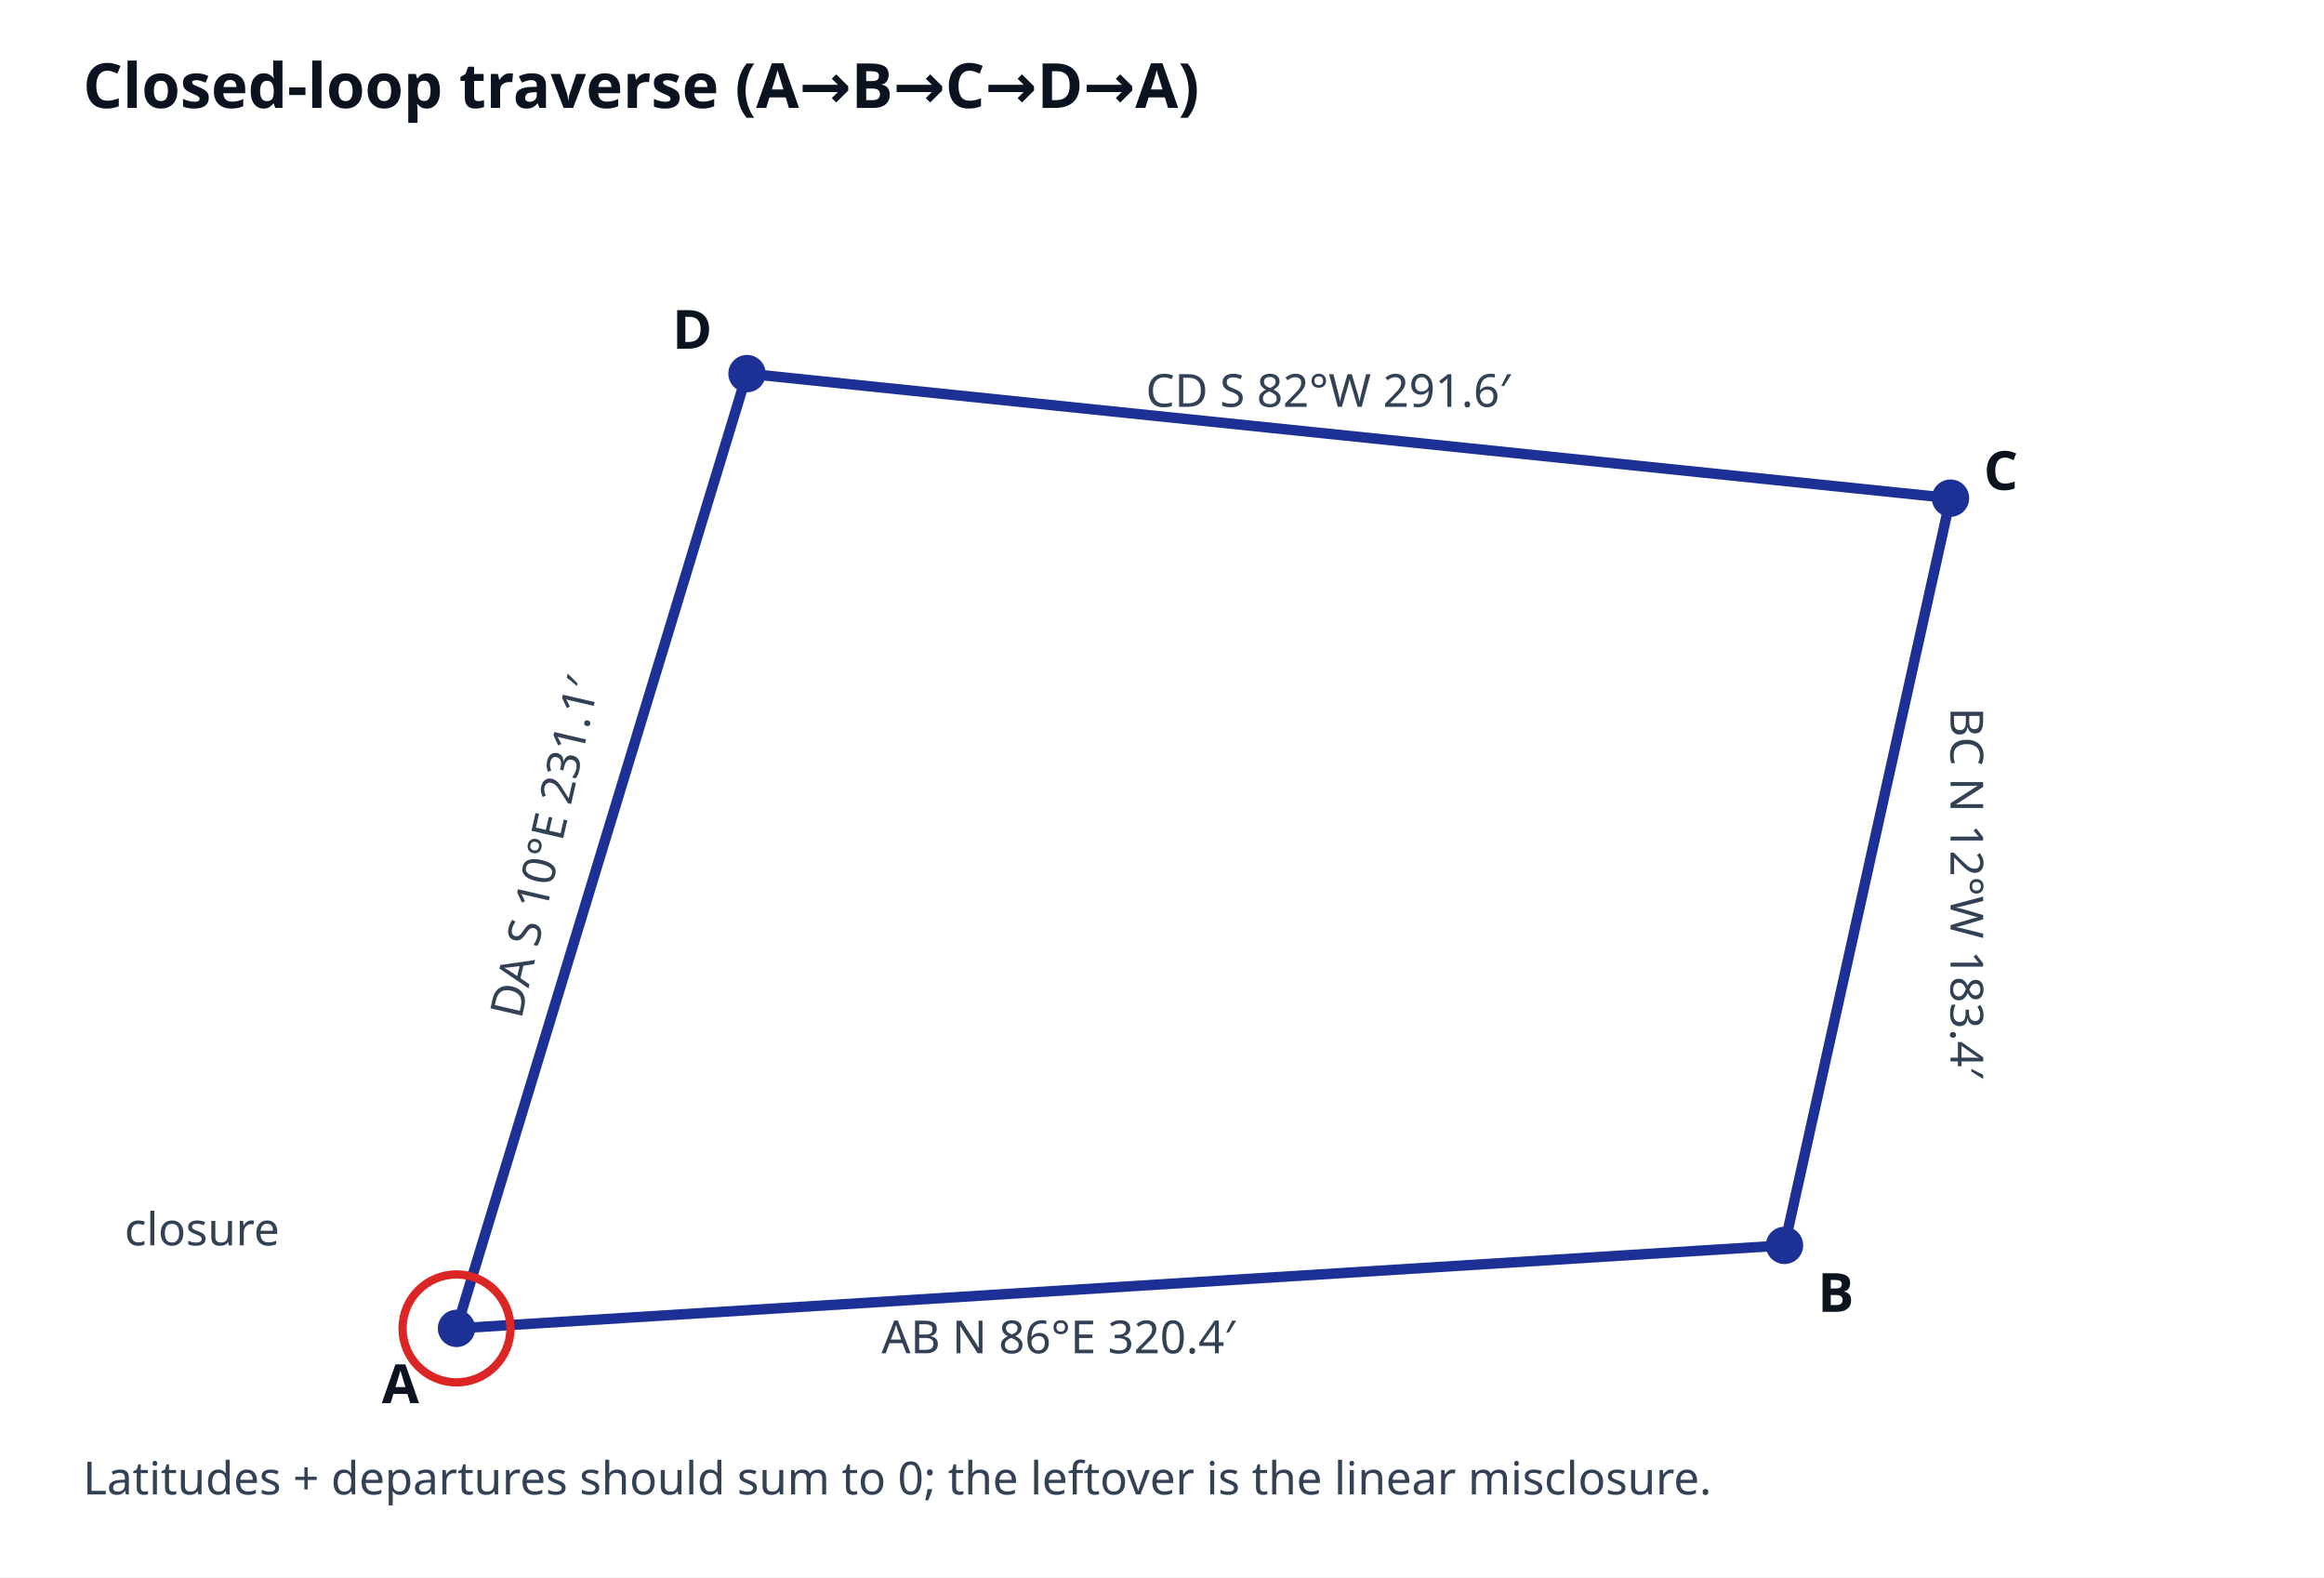
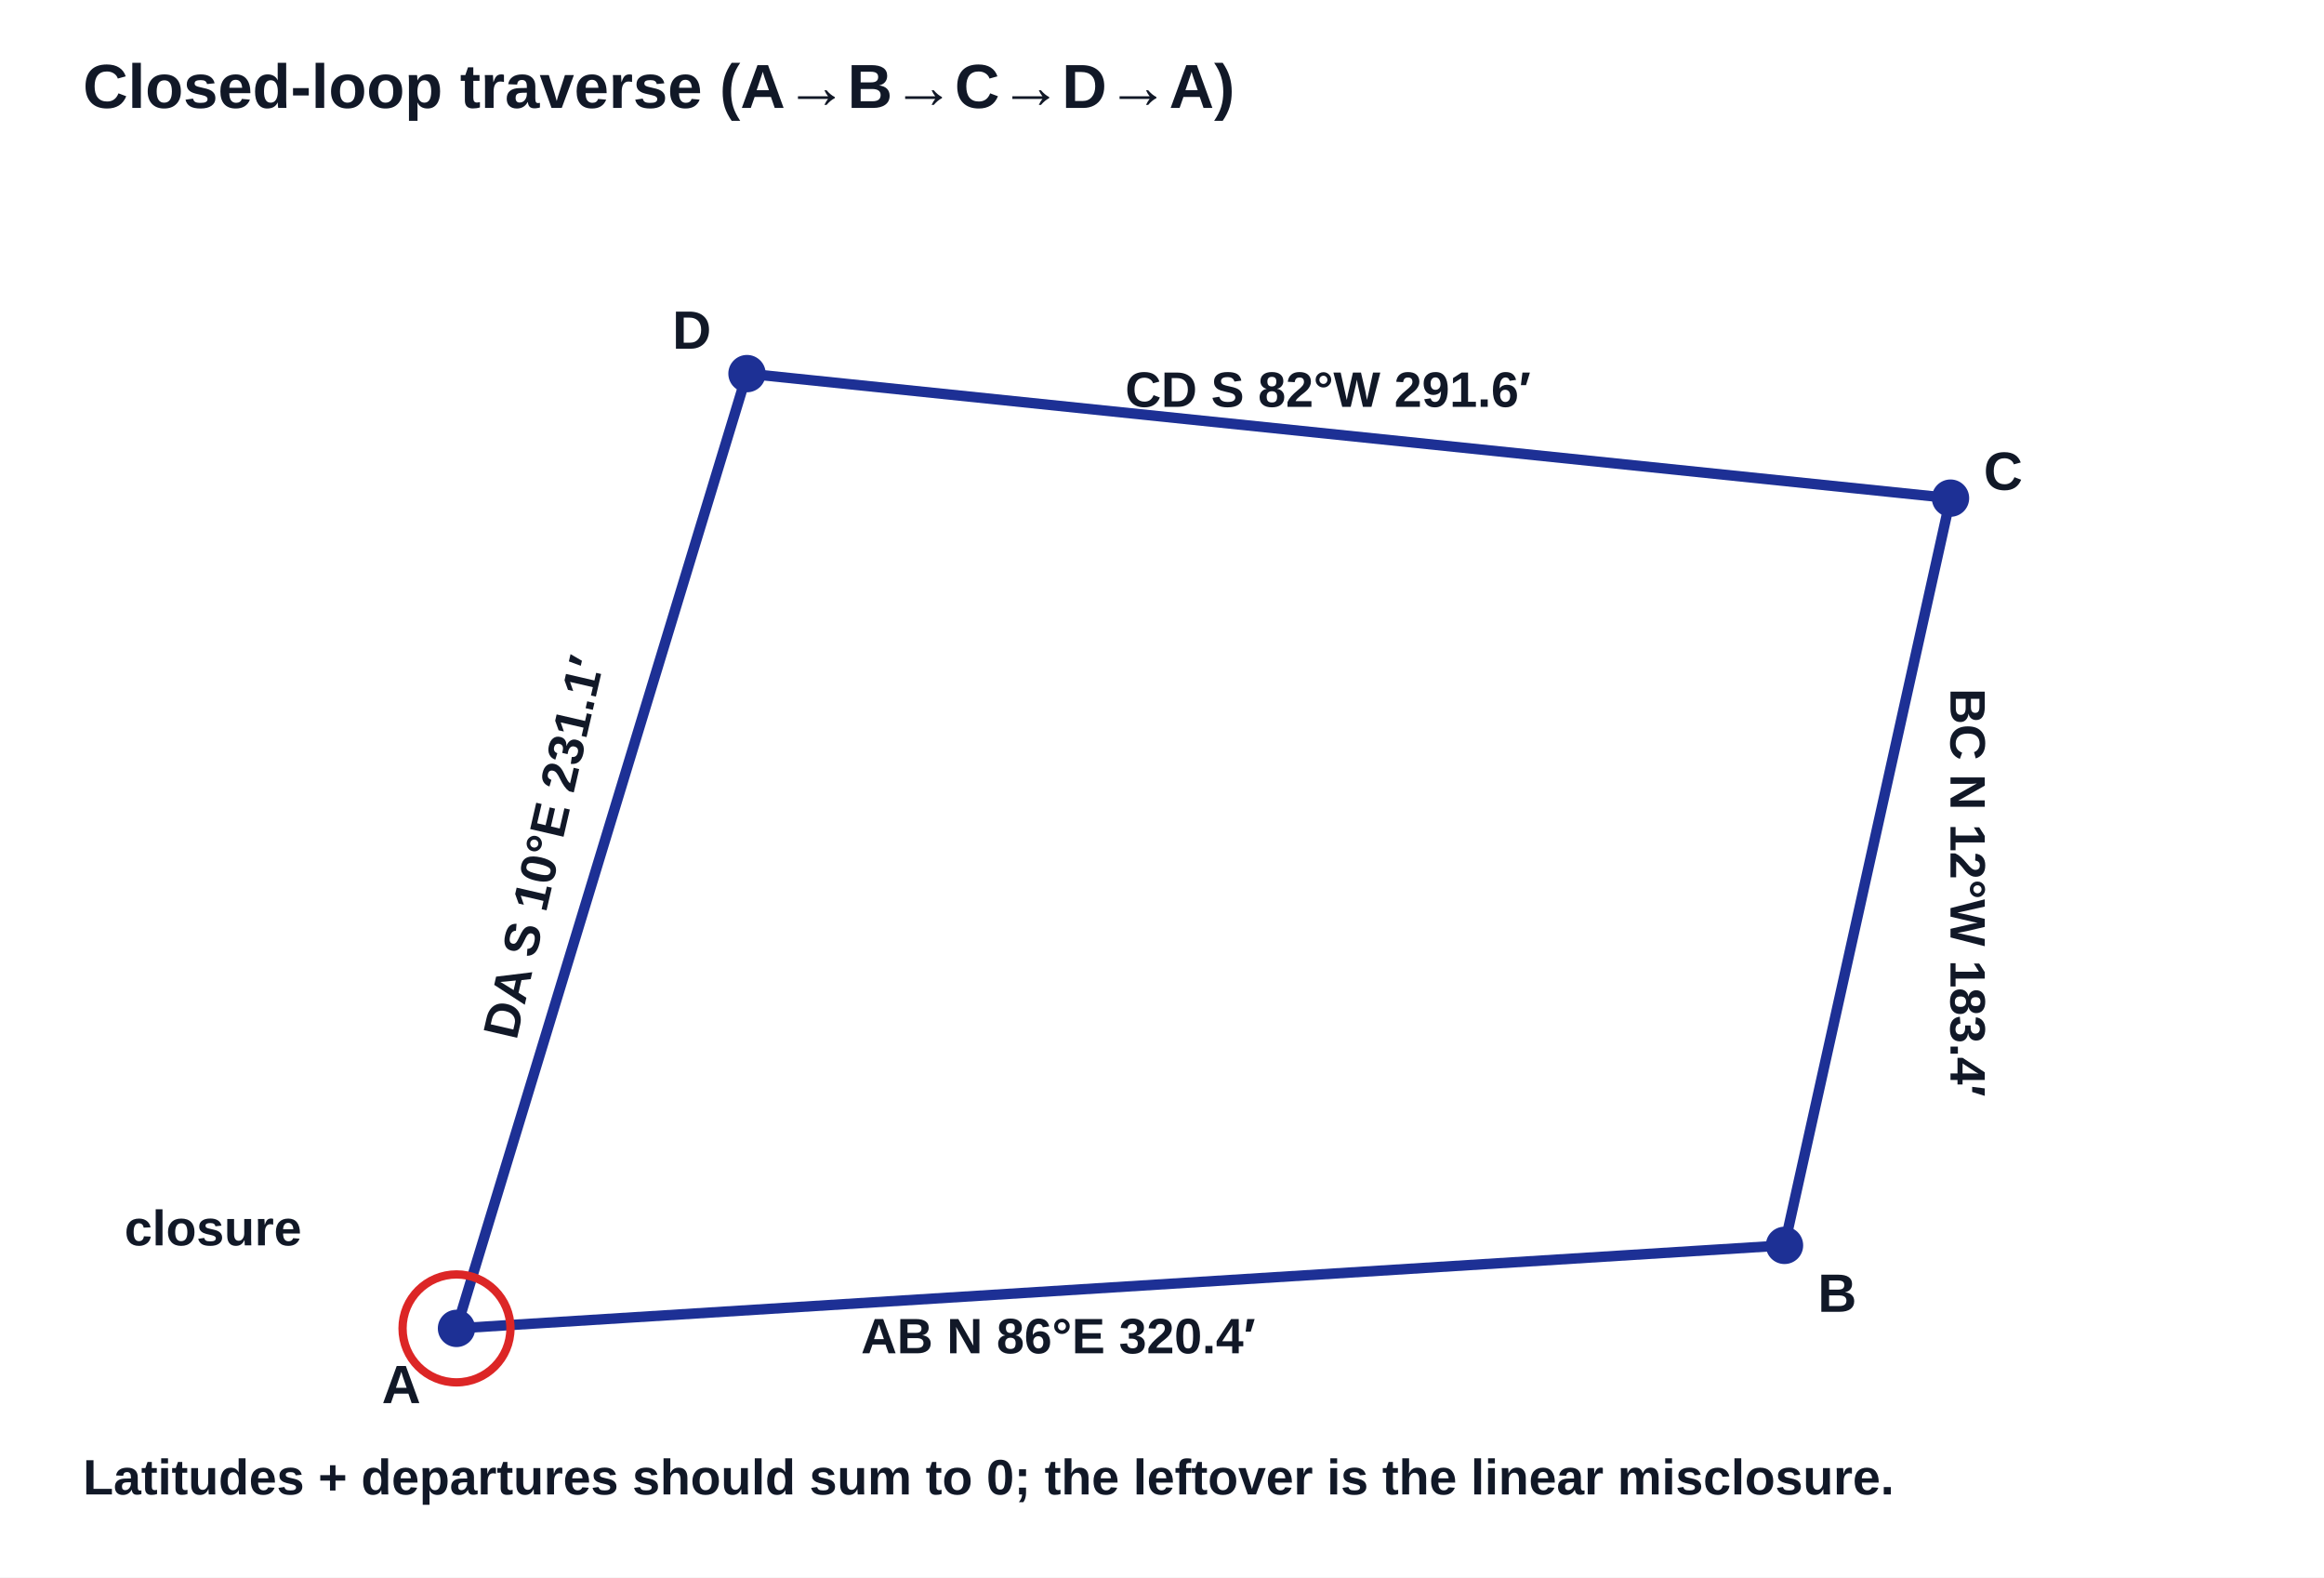
<svg xmlns="http://www.w3.org/2000/svg" viewBox="0 0 560 380" role="img" aria-label="A closed-loop traverse A-B-C-D-A with interior angles and course bearings and distances, and a small closure error at the start point.">
-   <style>
+   <style>text{stroke:none;paint-order:fill}
    .edge{fill:none;stroke:#1d3095;stroke-width:2.5}
    .pt{fill:#1d3095}
-     .lbl{font:700 13px 'Segoe UI',sans-serif;fill:#0b1220}
-     .crs{font:11px 'Segoe UI',sans-serif;fill:#334155}
-     .ttl{font:700 15px 'Segoe UI',sans-serif;fill:#0b1220}
+     .lbl{font:700 13px Arial,Helvetica,sans-serif;fill:#111827}
+     .crs{font:700 12px Arial,Helvetica,sans-serif;fill:#111827}
+     .ttl{font:700 15px Arial,Helvetica,sans-serif;fill:#111827}
    .err{fill:none;stroke:#dc2626;stroke-width:2}
  </style>
  <rect width="560" height="380" fill="#ffffff" />
  <text class="ttl" x="20" y="26">Closed-loop traverse (A→B→C→D→A)</text>
  <polygon class="edge" points="110,320 430,300 470,120 180,90" />
  <circle class="pt" cx="110" cy="320" r="4.5" />
  <text class="lbl" x="92" y="338">A</text>
  <circle class="pt" cx="430" cy="300" r="4.5" />
  <text class="lbl" x="438" y="316">B</text>
  <circle class="pt" cx="470" cy="120" r="4.5" />
  <text class="lbl" x="478" y="118">C</text>
  <circle class="pt" cx="180" cy="90" r="4.5" />
  <text class="lbl" x="162" y="84">D</text>
  <text class="crs" x="255" y="326" text-anchor="middle">AB  N 86°E  320.4′</text>
  <text class="crs" x="470" y="215" text-anchor="middle" transform="rotate(90 470 215)">BC  N 12°W  183.4′</text>
  <text class="crs" x="320" y="98" text-anchor="middle">CD  S 82°W  291.6′</text>
  <text class="crs" x="135" y="205" text-anchor="middle" transform="rotate(-77 135 205)">DA  S 10°E  231.1′</text>
  <circle class="err" cx="110" cy="320" r="13" />
  <text class="crs" x="30" y="300" fill="#dc2626">closure</text>
  <text class="crs" x="20" y="360">Latitudes + departures should sum to 0; the leftover is the linear misclosure.</text>
</svg>
